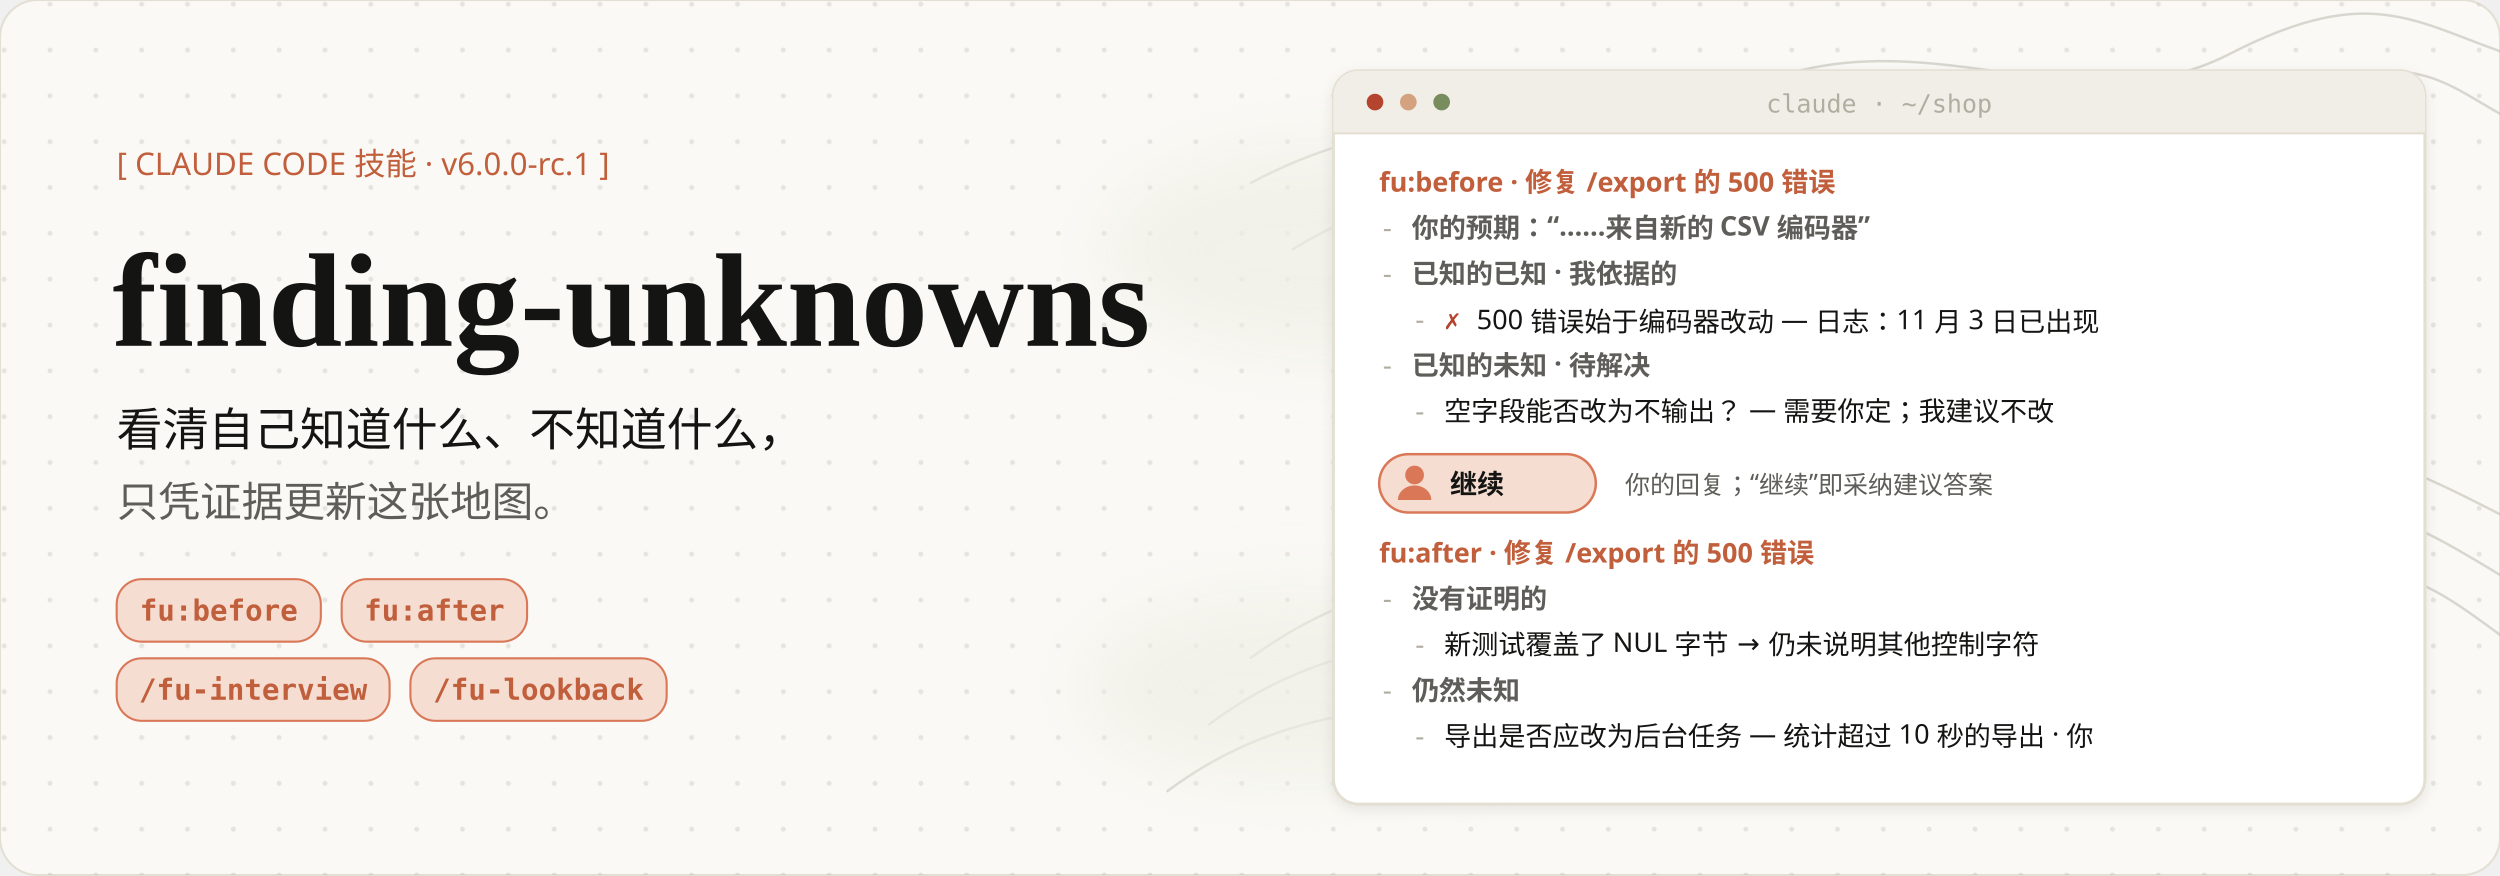
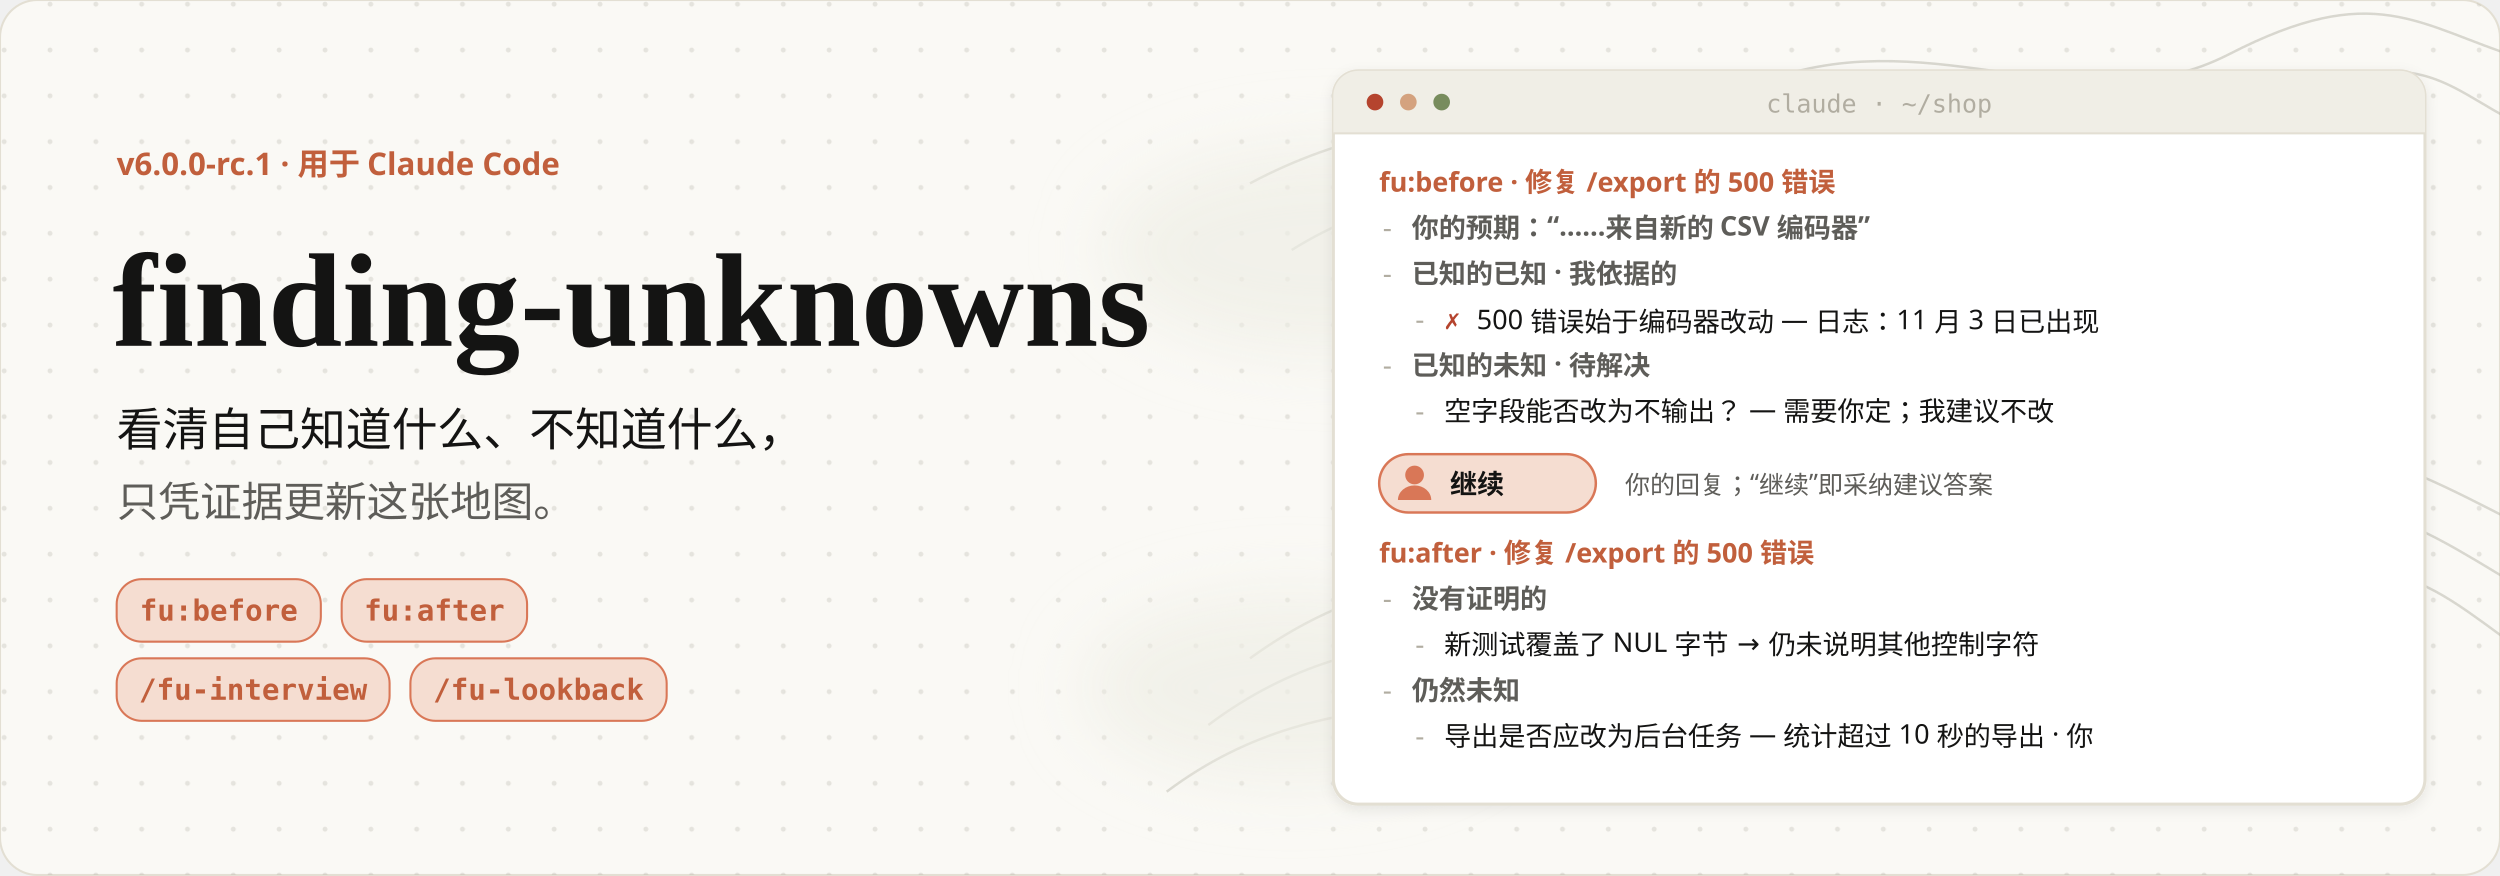
<svg xmlns="http://www.w3.org/2000/svg" width="1200" height="420" viewBox="0 0 1200 420" role="img" aria-labelledby="t d">
  <defs>
    <pattern id="dots" width="22" height="22" patternUnits="userSpaceOnUse">
      <circle cx="2" cy="2" r="1.2" fill="#B1ADA1" opacity="0.28" />
    </pattern>
    <filter id="fog" x="-30%" y="-30%" width="160%" height="160%">
      <feGaussianBlur stdDeviation="16" />
    </filter>
    <filter id="sh" x="-5%" y="-5%" width="110%" height="120%">
      <feDropShadow dx="0" dy="2" stdDeviation="3" flood-color="#141413" flood-opacity="0.08" />
    </filter>
    <clipPath id="frame">
      <rect width="1200" height="420" rx="18" />
    </clipPath>
  </defs>
  <rect width="1200" height="420" rx="18" fill="#FAF9F5" stroke="#E3DFD3" />
  <g clip-path="url(#frame)">
    <rect width="1200" height="420" fill="url(#dots)" />
    <g fill="none" stroke="#B1ADA1" stroke-opacity="0.45" stroke-width="1.2">
      <path d="M560 380C640 320 720 350 800 318S960 360 1050 306S1160 276 1210 312" />
      <path d="M580 348C660 288 730 318 810 286S960 330 1040 276S1150 246 1210 282" />
      <path d="M600 316C680 258 740 286 820 254S960 298 1030 246S1140 216 1210 252" />
      <path d="M620 120C700 70 780 100 860 70S1000 96 1080 56S1170 40 1210 60" />
      <path d="M600 88C690 40 770 66 850 38S1000 62 1070 26S1160 12 1210 28" />
    </g>
    <g filter="url(#fog)" fill="#F0EEE6">
      <ellipse cx="640" cy="120" rx="110" ry="50" opacity="0.7" />
      <ellipse cx="620" cy="330" rx="100" ry="45" opacity="0.7" />
    </g>
  </g>
-   <text x="56" y="84" font-family="Noto Sans SC, 'PingFang SC', 'Microsoft YaHei', sans-serif" font-size="15" fill="#C15F3C" font-weight="500">[ CLAUDE CODE 技能 · v6.0.0-rc.1 ]</text>
+   <text x="56" y="84" font-family="Noto Sans SC, 'PingFang SC', 'Microsoft YaHei', sans-serif" font-size="15" fill="#C15F3C" font-weight="700">v6.0.0-rc.1 · 用于 Claude Code</text>
  <text x="54" y="166" font-family="Georgia, 'Times New Roman', serif" font-size="64" fill="#141413" font-weight="700">finding-unknowns</text>
  <text x="56" y="214" font-family="Noto Sans SC, 'PingFang SC', 'Microsoft YaHei', sans-serif" font-size="22" fill="#141413" font-weight="500">看清自己知道什么、不知道什么，</text>
  <text x="56" y="248" font-family="Noto Sans SC, 'PingFang SC', 'Microsoft YaHei', sans-serif" font-size="20" fill="#5E5D59" font-weight="400">只凭证据更新这张地图。</text>
  <rect x="56" y="278" width="98" height="30" rx="12" fill="#F5DDD1" stroke="#D97757" />
  <text x="105.0" y="297.9" font-family="ui-monospace, SFMono-Regular, Menlo, Consolas, monospace" font-size="14" fill="#C15F3C" font-weight="700" text-anchor="middle">fu:before</text>
  <rect x="164" y="278" width="89" height="30" rx="12" fill="#F5DDD1" stroke="#D97757" />
  <text x="208.5" y="297.9" font-family="ui-monospace, SFMono-Regular, Menlo, Consolas, monospace" font-size="14" fill="#C15F3C" font-weight="700" text-anchor="middle">fu:after</text>
  <rect x="56" y="316" width="131" height="30" rx="12" fill="#F5DDD1" stroke="#D97757" />
  <text x="121.5" y="335.9" font-family="ui-monospace, SFMono-Regular, Menlo, Consolas, monospace" font-size="14" fill="#C15F3C" font-weight="700" text-anchor="middle">/fu-interview</text>
  <rect x="197" y="316" width="123" height="30" rx="12" fill="#F5DDD1" stroke="#D97757" />
  <text x="258.5" y="335.9" font-family="ui-monospace, SFMono-Regular, Menlo, Consolas, monospace" font-size="14" fill="#C15F3C" font-weight="700" text-anchor="middle">/fu-lookback</text>
  <rect x="640" y="34" width="524" height="352" rx="12" fill="#FFFFFF" stroke="#E3DFD3" stroke-width="1.5" filter="url(#sh)" />
  <path d="M640 46a12 12 0 0 1 12 -12h500a12 12 0 0 1 12 12v18H640z" fill="#F0EEE6" />
  <path d="M640 64H1164" stroke="#E3DFD3" />
  <circle cx="660" cy="49" r="4" fill="#B5442E" />
  <circle cx="676" cy="49" r="4" fill="#D4A27F" />
  <circle cx="692" cy="49" r="4" fill="#788C5D" />
  <text x="902.0" y="54" font-family="ui-monospace, SFMono-Regular, Menlo, Consolas, monospace" font-size="12" fill="#B1ADA1" text-anchor="middle">claude · ~/shop</text>
  <text x="662" y="92" font-family="Noto Sans SC, 'PingFang SC', 'Microsoft YaHei', sans-serif" font-size="13" fill="#C15F3C" font-weight="700">fu:before · 修复 /export 的 500 错误</text>
  <text x="662.0" y="114" font-family="ui-monospace, SFMono-Regular, Menlo, Consolas, monospace" font-size="13" fill="#B1ADA1">-</text>
  <text x="677.6" y="114" font-family="Noto Sans SC, 'PingFang SC', 'Microsoft YaHei', sans-serif" font-size="13" fill="#5E5D59" font-weight="700">你的预期：“……来自新的 CSV 编码器”</text>
  <text x="662.0" y="136" font-family="ui-monospace, SFMono-Regular, Menlo, Consolas, monospace" font-size="13" fill="#B1ADA1">-</text>
  <text x="677.6" y="136" font-family="Noto Sans SC, 'PingFang SC', 'Microsoft YaHei', sans-serif" font-size="13" fill="#5E5D59" font-weight="700">已知的已知 · 我依据的</text>
  <text x="677.6" y="158" font-family="ui-monospace, SFMono-Regular, Menlo, Consolas, monospace" font-size="13" fill="#B1ADA1">-</text>
  <text x="693.2" y="158" font-family="ui-monospace, SFMono-Regular, Menlo, Consolas, monospace" font-size="13" fill="#B5442E" font-weight="700">✗</text>
  <text x="708.8" y="158" font-family="Noto Sans SC, 'PingFang SC', 'Microsoft YaHei', sans-serif" font-size="13" fill="#141413">500 错误始于编码器改动 — 日志：11 月 3 日已出现</text>
  <text x="662.0" y="180" font-family="ui-monospace, SFMono-Regular, Menlo, Consolas, monospace" font-size="13" fill="#B1ADA1">-</text>
  <text x="677.6" y="180" font-family="Noto Sans SC, 'PingFang SC', 'Microsoft YaHei', sans-serif" font-size="13" fill="#5E5D59" font-weight="700">已知的未知 · 待解决</text>
  <text x="677.6" y="202" font-family="ui-monospace, SFMono-Regular, Menlo, Consolas, monospace" font-size="13" fill="#B1ADA1">-</text>
  <text x="693.2" y="202" font-family="Noto Sans SC, 'PingFang SC', 'Microsoft YaHei', sans-serif" font-size="13" fill="#141413">空字段能否改为不输出？ — 需要你定；我建议不改</text>
  <rect x="662" y="218" width="104" height="28" rx="14" fill="#F5DDD1" stroke="#D97757" stroke-width="1.2" />
  <circle cx="679" cy="228" r="4.5" fill="#D97757" />
  <path d="M671 240a8 7 0 0 1 16 0z" fill="#D97757" />
  <text x="696" y="237" font-family="Noto Sans SC, 'PingFang SC', 'Microsoft YaHei', sans-serif" font-size="13" fill="#141413" font-weight="700">继续</text>
  <text x="780" y="237" font-family="Noto Sans SC, 'PingFang SC', 'Microsoft YaHei', sans-serif" font-size="12" fill="#5E5D59">你的回复；“继续”即采纳建议答案</text>
  <text x="662" y="270" font-family="Noto Sans SC, 'PingFang SC', 'Microsoft YaHei', sans-serif" font-size="13" fill="#C15F3C" font-weight="700">fu:after · 修复 /export 的 500 错误</text>
  <text x="662.0" y="292" font-family="ui-monospace, SFMono-Regular, Menlo, Consolas, monospace" font-size="13" fill="#B1ADA1">-</text>
  <text x="677.6" y="292" font-family="Noto Sans SC, 'PingFang SC', 'Microsoft YaHei', sans-serif" font-size="13" fill="#5E5D59" font-weight="700">没有证明的</text>
  <text x="677.6" y="314" font-family="ui-monospace, SFMono-Regular, Menlo, Consolas, monospace" font-size="13" fill="#B1ADA1">-</text>
  <text x="693.2" y="314" font-family="Noto Sans SC, 'PingFang SC', 'Microsoft YaHei', sans-serif" font-size="13" fill="#141413">新测试覆盖了 NUL 字节 → 仍未说明其他控制字符</text>
  <text x="662.0" y="336" font-family="ui-monospace, SFMono-Regular, Menlo, Consolas, monospace" font-size="13" fill="#B1ADA1">-</text>
  <text x="677.6" y="336" font-family="Noto Sans SC, 'PingFang SC', 'Microsoft YaHei', sans-serif" font-size="13" fill="#5E5D59" font-weight="700">仍然未知</text>
  <text x="677.6" y="358" font-family="ui-monospace, SFMono-Regular, Menlo, Consolas, monospace" font-size="13" fill="#B1ADA1">-</text>
  <text x="693.2" y="358" font-family="Noto Sans SC, 'PingFang SC', 'Microsoft YaHei', sans-serif" font-size="13" fill="#141413">导出是否应改为后台任务 — 统计超过 10 秒的导出 · 你</text>
</svg>
